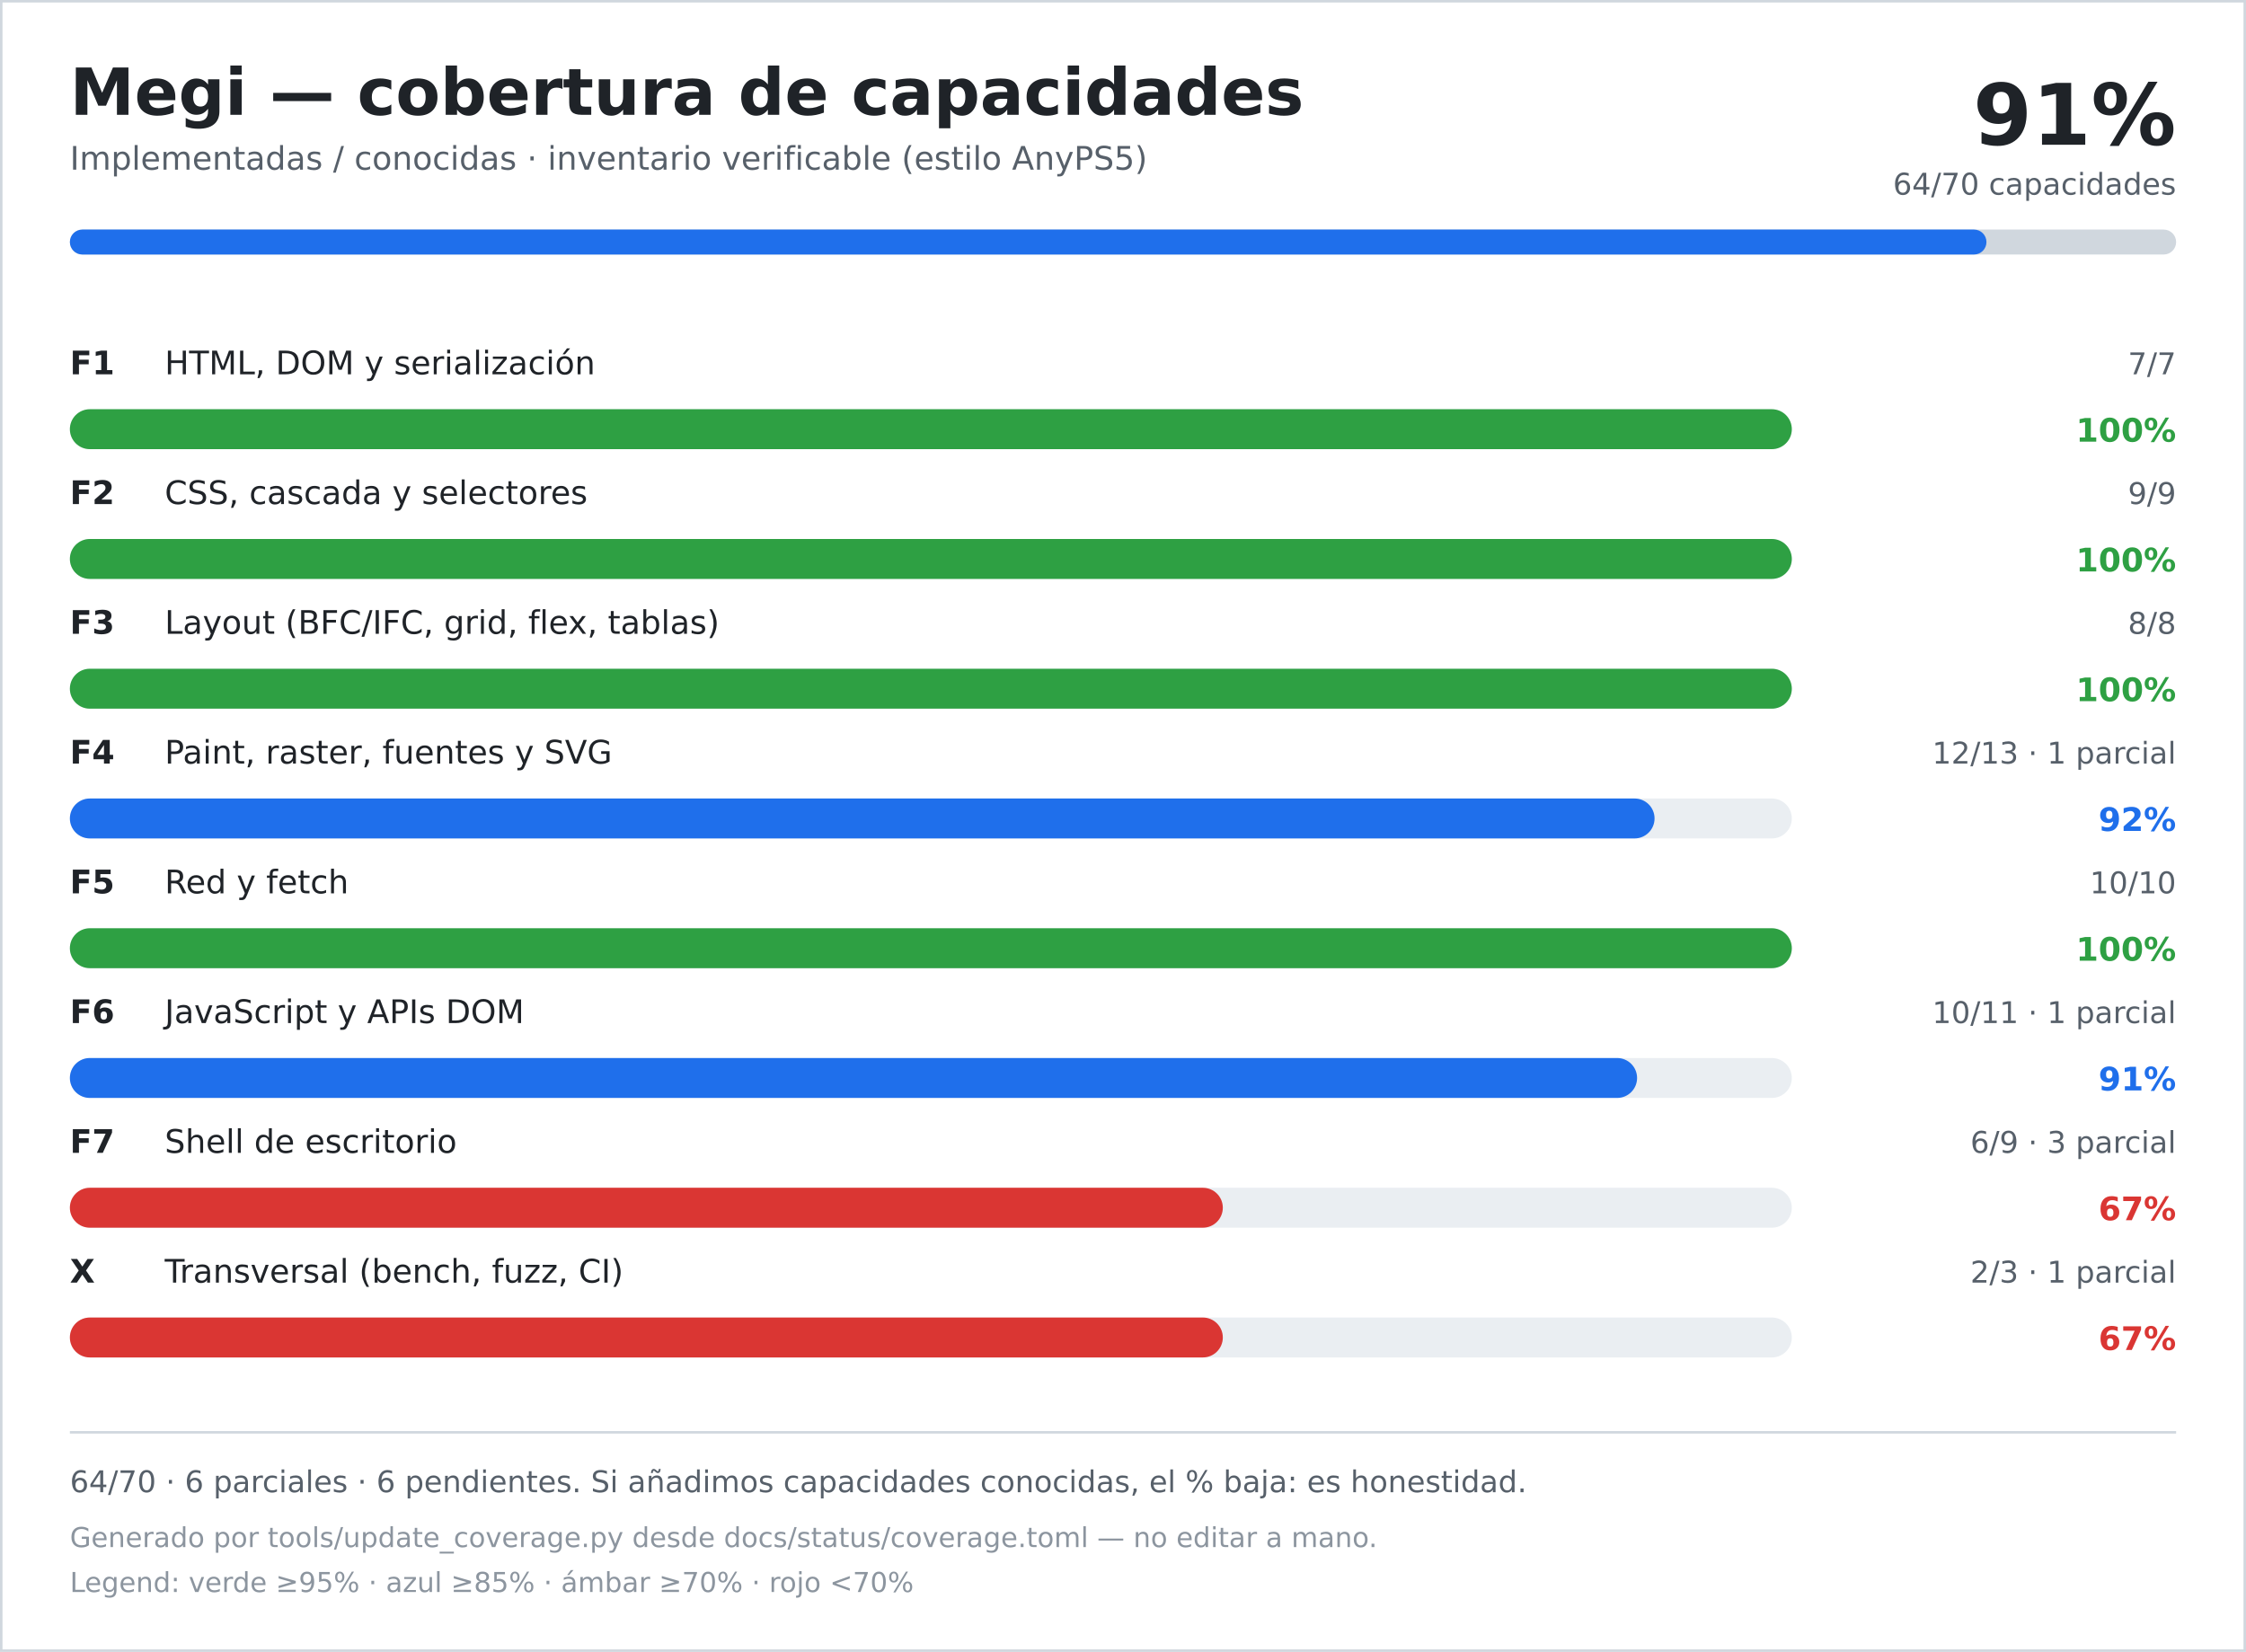
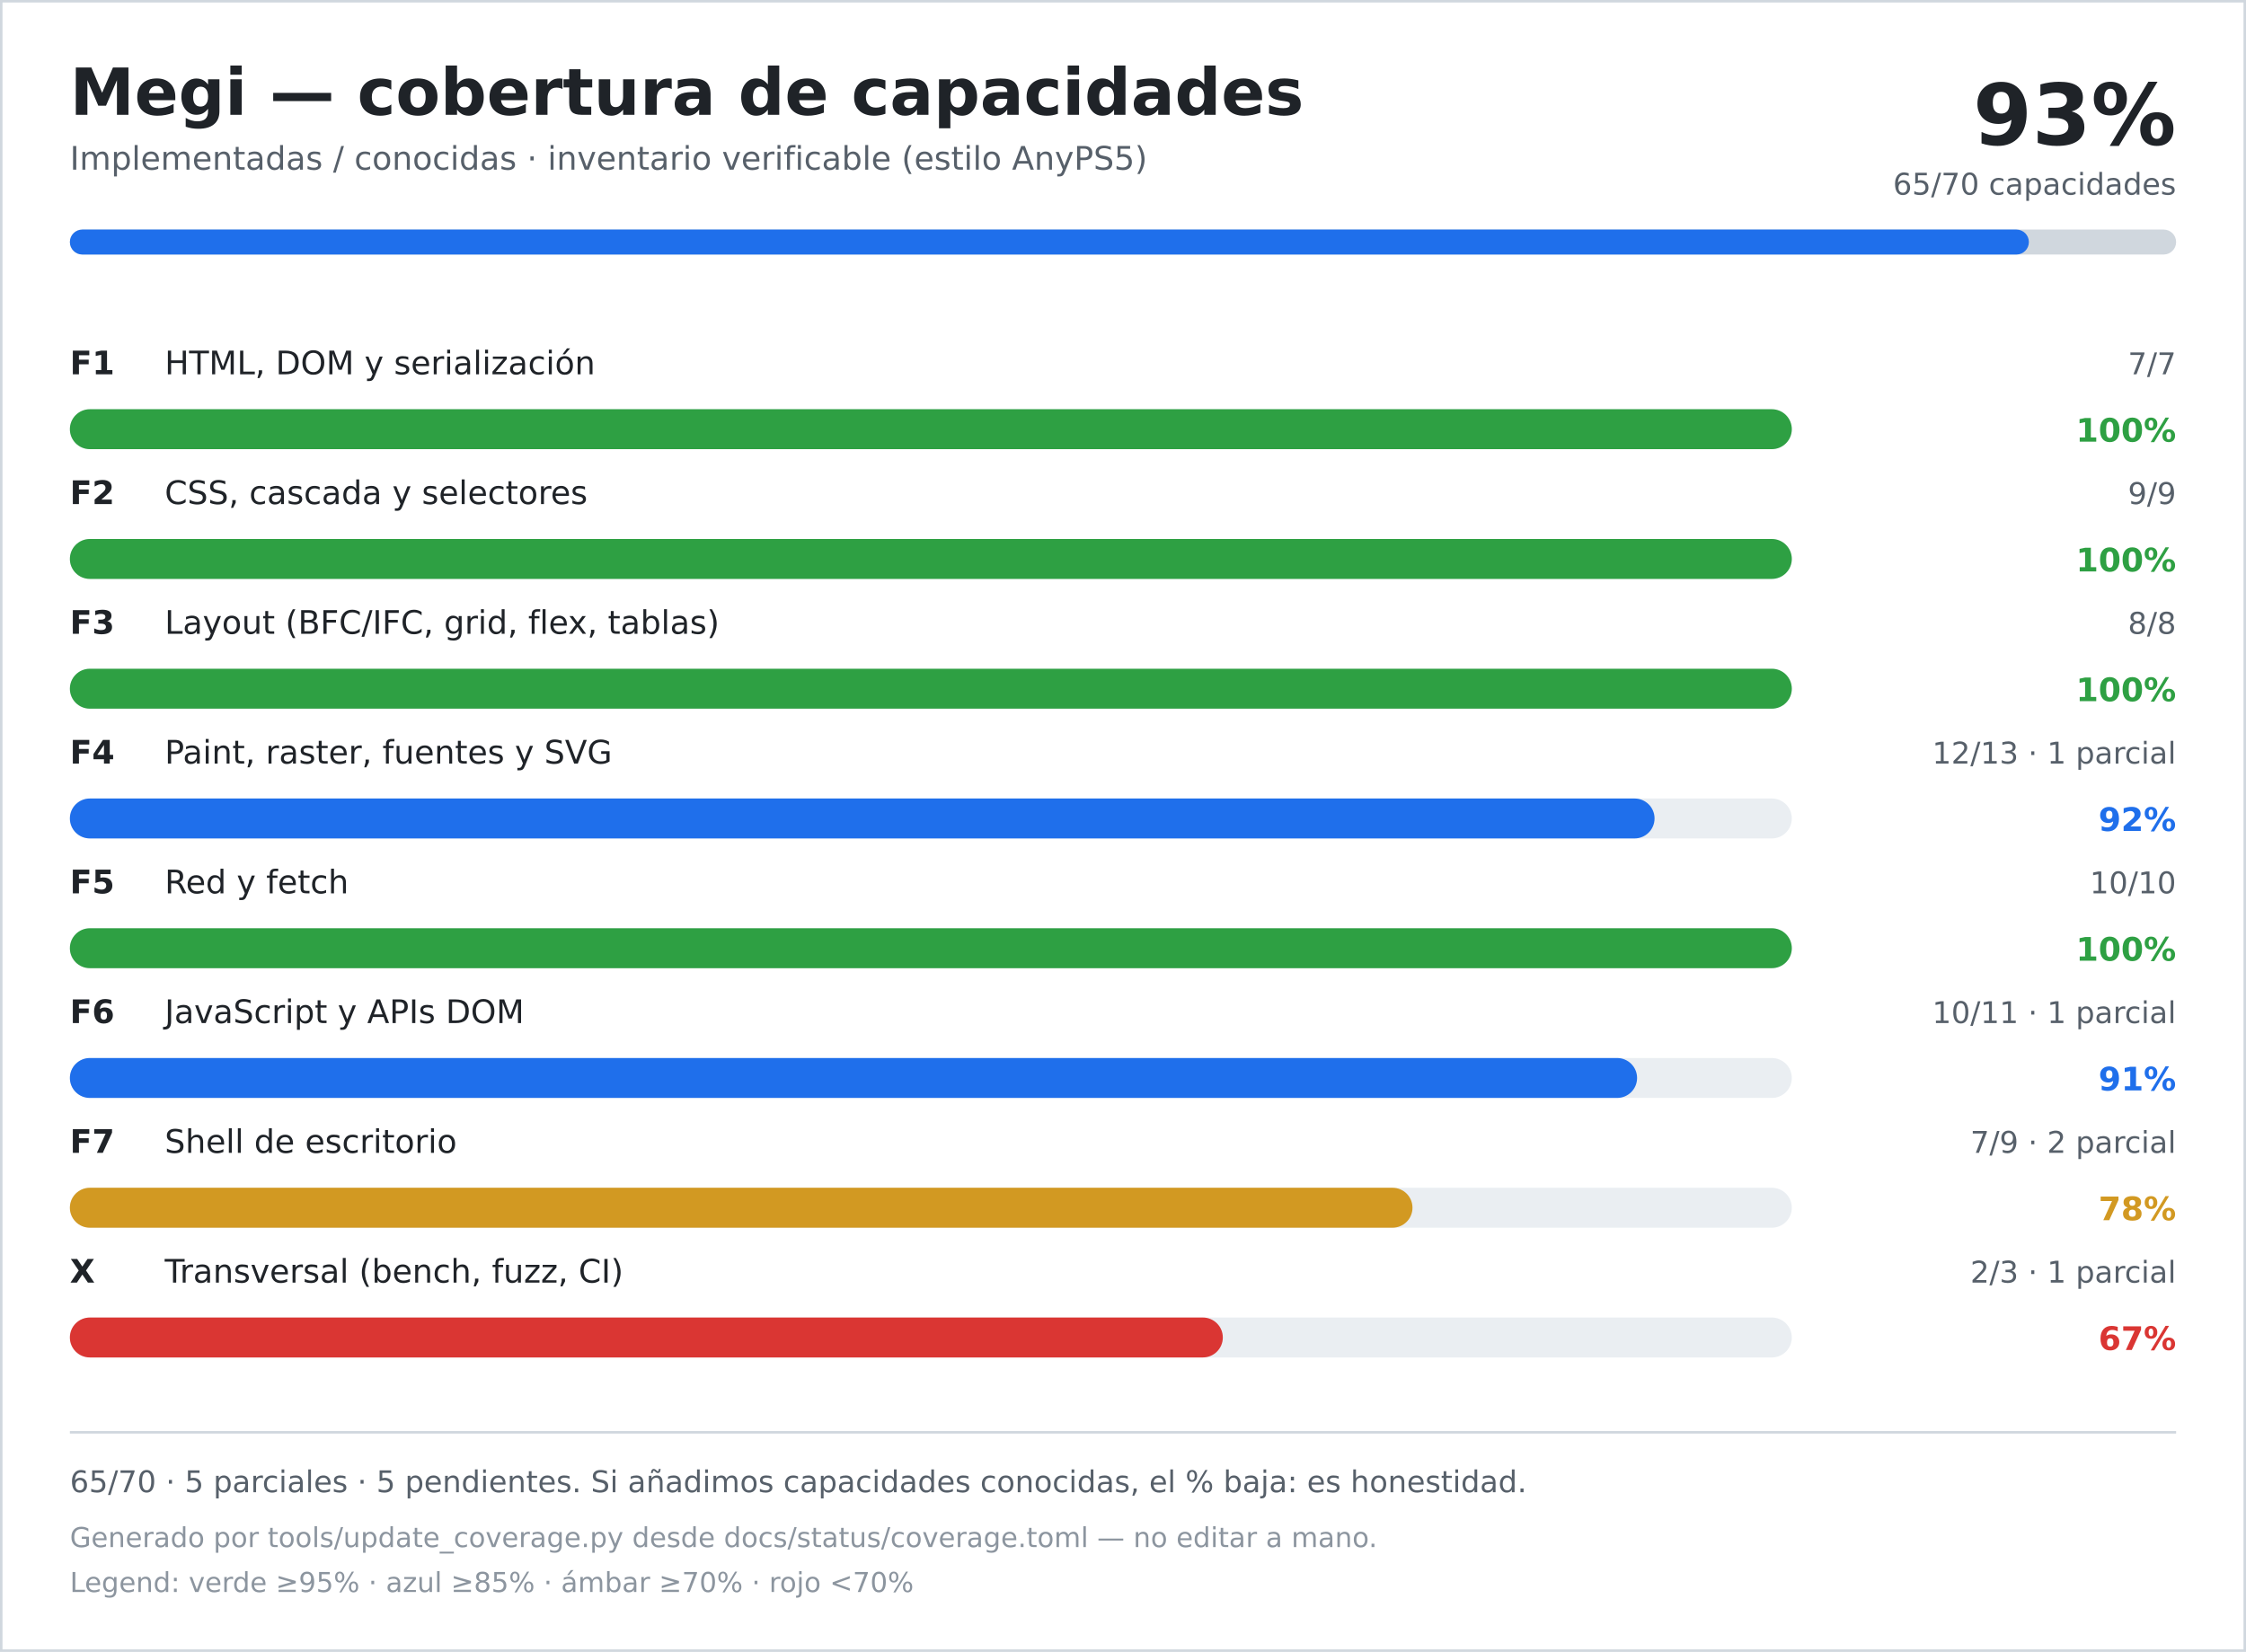
<svg xmlns="http://www.w3.org/2000/svg" width="900" height="662" viewBox="0 0 900 662" role="img" aria-labelledby="title desc">
  <rect width="900" height="662" fill="#ffffff" />
  <rect x="0.5" y="0.5" width="899" height="661" fill="none" stroke="#d0d7de" />
  <text x="28" y="46" font-family="DejaVu Sans, Verdana, sans-serif" font-size="26" font-weight="700" fill="#1f2328">Megi — cobertura de capacidades</text>
  <text x="28" y="68" font-family="DejaVu Sans, Verdana, sans-serif" font-size="13" fill="#57606a">Implementadas / conocidas · inventario verificable (estilo AnyPS5)</text>
-   <text x="872" y="58" text-anchor="end" font-family="DejaVu Sans, Verdana, sans-serif" font-size="34" font-weight="700" fill="#1f2328">91%</text>
-   <text x="872" y="78" text-anchor="end" font-family="DejaVu Sans, Verdana, sans-serif" font-size="12" fill="#57606a">64/70 capacidades</text>
+   <text x="872" y="58" text-anchor="end" font-family="DejaVu Sans, Verdana, sans-serif" font-size="34" font-weight="700" fill="#1f2328">93%</text>
+   <text x="872" y="78" text-anchor="end" font-family="DejaVu Sans, Verdana, sans-serif" font-size="12" fill="#57606a">65/70 capacidades</text>
  <rect x="28" y="92" width="844" height="10" rx="5" fill="#d0d7de" />
-   <rect x="28" y="92" width="768" height="10" rx="5" fill="#1f6feb" />
+   <rect x="28" y="92" width="785" height="10" rx="5" fill="#1f6feb" />
  <text x="28" y="150" font-family="DejaVu Sans, Verdana, sans-serif" font-size="13" font-weight="700" fill="#1f2328">F1</text>
  <text x="66" y="150" font-family="DejaVu Sans, Verdana, sans-serif" font-size="13" fill="#1f2328">HTML, DOM y serialización</text>
  <text x="872" y="150" text-anchor="end" font-family="DejaVu Sans, Verdana, sans-serif" font-size="12" fill="#57606a">7/7</text>
  <rect x="28" y="164" width="690" height="16" rx="8" fill="#eaeef2" />
  <rect x="28" y="164" width="690" height="16" rx="8" fill="#2ea043" />
  <text x="872" y="177" text-anchor="end" font-family="DejaVu Sans, Verdana, sans-serif" font-size="13" font-weight="700" fill="#2ea043">100%</text>
  <text x="28" y="202" font-family="DejaVu Sans, Verdana, sans-serif" font-size="13" font-weight="700" fill="#1f2328">F2</text>
  <text x="66" y="202" font-family="DejaVu Sans, Verdana, sans-serif" font-size="13" fill="#1f2328">CSS, cascada y selectores</text>
  <text x="872" y="202" text-anchor="end" font-family="DejaVu Sans, Verdana, sans-serif" font-size="12" fill="#57606a">9/9</text>
  <rect x="28" y="216" width="690" height="16" rx="8" fill="#eaeef2" />
  <rect x="28" y="216" width="690" height="16" rx="8" fill="#2ea043" />
  <text x="872" y="229" text-anchor="end" font-family="DejaVu Sans, Verdana, sans-serif" font-size="13" font-weight="700" fill="#2ea043">100%</text>
  <text x="28" y="254" font-family="DejaVu Sans, Verdana, sans-serif" font-size="13" font-weight="700" fill="#1f2328">F3</text>
  <text x="66" y="254" font-family="DejaVu Sans, Verdana, sans-serif" font-size="13" fill="#1f2328">Layout (BFC/IFC, grid, flex, tablas)</text>
  <text x="872" y="254" text-anchor="end" font-family="DejaVu Sans, Verdana, sans-serif" font-size="12" fill="#57606a">8/8</text>
  <rect x="28" y="268" width="690" height="16" rx="8" fill="#eaeef2" />
  <rect x="28" y="268" width="690" height="16" rx="8" fill="#2ea043" />
  <text x="872" y="281" text-anchor="end" font-family="DejaVu Sans, Verdana, sans-serif" font-size="13" font-weight="700" fill="#2ea043">100%</text>
  <text x="28" y="306" font-family="DejaVu Sans, Verdana, sans-serif" font-size="13" font-weight="700" fill="#1f2328">F4</text>
  <text x="66" y="306" font-family="DejaVu Sans, Verdana, sans-serif" font-size="13" fill="#1f2328">Paint, raster, fuentes y SVG</text>
  <text x="872" y="306" text-anchor="end" font-family="DejaVu Sans, Verdana, sans-serif" font-size="12" fill="#57606a">12/13 · 1 parcial</text>
  <rect x="28" y="320" width="690" height="16" rx="8" fill="#eaeef2" />
  <rect x="28" y="320" width="635" height="16" rx="8" fill="#1f6feb" />
  <text x="872" y="333" text-anchor="end" font-family="DejaVu Sans, Verdana, sans-serif" font-size="13" font-weight="700" fill="#1f6feb">92%</text>
  <text x="28" y="358" font-family="DejaVu Sans, Verdana, sans-serif" font-size="13" font-weight="700" fill="#1f2328">F5</text>
  <text x="66" y="358" font-family="DejaVu Sans, Verdana, sans-serif" font-size="13" fill="#1f2328">Red y fetch</text>
  <text x="872" y="358" text-anchor="end" font-family="DejaVu Sans, Verdana, sans-serif" font-size="12" fill="#57606a">10/10</text>
  <rect x="28" y="372" width="690" height="16" rx="8" fill="#eaeef2" />
  <rect x="28" y="372" width="690" height="16" rx="8" fill="#2ea043" />
  <text x="872" y="385" text-anchor="end" font-family="DejaVu Sans, Verdana, sans-serif" font-size="13" font-weight="700" fill="#2ea043">100%</text>
  <text x="28" y="410" font-family="DejaVu Sans, Verdana, sans-serif" font-size="13" font-weight="700" fill="#1f2328">F6</text>
  <text x="66" y="410" font-family="DejaVu Sans, Verdana, sans-serif" font-size="13" fill="#1f2328">JavaScript y APIs DOM</text>
  <text x="872" y="410" text-anchor="end" font-family="DejaVu Sans, Verdana, sans-serif" font-size="12" fill="#57606a">10/11 · 1 parcial</text>
  <rect x="28" y="424" width="690" height="16" rx="8" fill="#eaeef2" />
  <rect x="28" y="424" width="628" height="16" rx="8" fill="#1f6feb" />
  <text x="872" y="437" text-anchor="end" font-family="DejaVu Sans, Verdana, sans-serif" font-size="13" font-weight="700" fill="#1f6feb">91%</text>
  <text x="28" y="462" font-family="DejaVu Sans, Verdana, sans-serif" font-size="13" font-weight="700" fill="#1f2328">F7</text>
  <text x="66" y="462" font-family="DejaVu Sans, Verdana, sans-serif" font-size="13" fill="#1f2328">Shell de escritorio</text>
-   <text x="872" y="462" text-anchor="end" font-family="DejaVu Sans, Verdana, sans-serif" font-size="12" fill="#57606a">6/9 · 3 parcial</text>
+   <text x="872" y="462" text-anchor="end" font-family="DejaVu Sans, Verdana, sans-serif" font-size="12" fill="#57606a">7/9 · 2 parcial</text>
  <rect x="28" y="476" width="690" height="16" rx="8" fill="#eaeef2" />
-   <rect x="28" y="476" width="462" height="16" rx="8" fill="#da3633" />
-   <text x="872" y="489" text-anchor="end" font-family="DejaVu Sans, Verdana, sans-serif" font-size="13" font-weight="700" fill="#da3633">67%</text>
+   <rect x="28" y="476" width="538" height="16" rx="8" fill="#d29922" />
+   <text x="872" y="489" text-anchor="end" font-family="DejaVu Sans, Verdana, sans-serif" font-size="13" font-weight="700" fill="#d29922">78%</text>
  <text x="28" y="514" font-family="DejaVu Sans, Verdana, sans-serif" font-size="13" font-weight="700" fill="#1f2328">X</text>
  <text x="66" y="514" font-family="DejaVu Sans, Verdana, sans-serif" font-size="13" fill="#1f2328">Transversal (bench, fuzz, CI)</text>
  <text x="872" y="514" text-anchor="end" font-family="DejaVu Sans, Verdana, sans-serif" font-size="12" fill="#57606a">2/3 · 1 parcial</text>
  <rect x="28" y="528" width="690" height="16" rx="8" fill="#eaeef2" />
  <rect x="28" y="528" width="462" height="16" rx="8" fill="#da3633" />
  <text x="872" y="541" text-anchor="end" font-family="DejaVu Sans, Verdana, sans-serif" font-size="13" font-weight="700" fill="#da3633">67%</text>
  <line x1="28" y1="574" x2="872" y2="574" stroke="#d0d7de" />
-   <text x="28" y="598" font-family="DejaVu Sans, Verdana, sans-serif" font-size="12" fill="#57606a">64/70 · 6 parciales · 6 pendientes. Si añadimos capacidades conocidas, el % baja: es honestidad.</text>
+   <text x="28" y="598" font-family="DejaVu Sans, Verdana, sans-serif" font-size="12" fill="#57606a">65/70 · 5 parciales · 5 pendientes. Si añadimos capacidades conocidas, el % baja: es honestidad.</text>
  <text x="28" y="620" font-family="DejaVu Sans, Verdana, sans-serif" font-size="11" fill="#8c959f">Generado por tools/update_coverage.py desde docs/status/coverage.toml — no editar a mano.</text>
  <text x="28" y="638" font-family="DejaVu Sans, Verdana, sans-serif" font-size="11" fill="#8c959f">Legend: verde ≥95% · azul ≥85% · ámbar ≥70% · rojo &lt;70%</text>
</svg>
